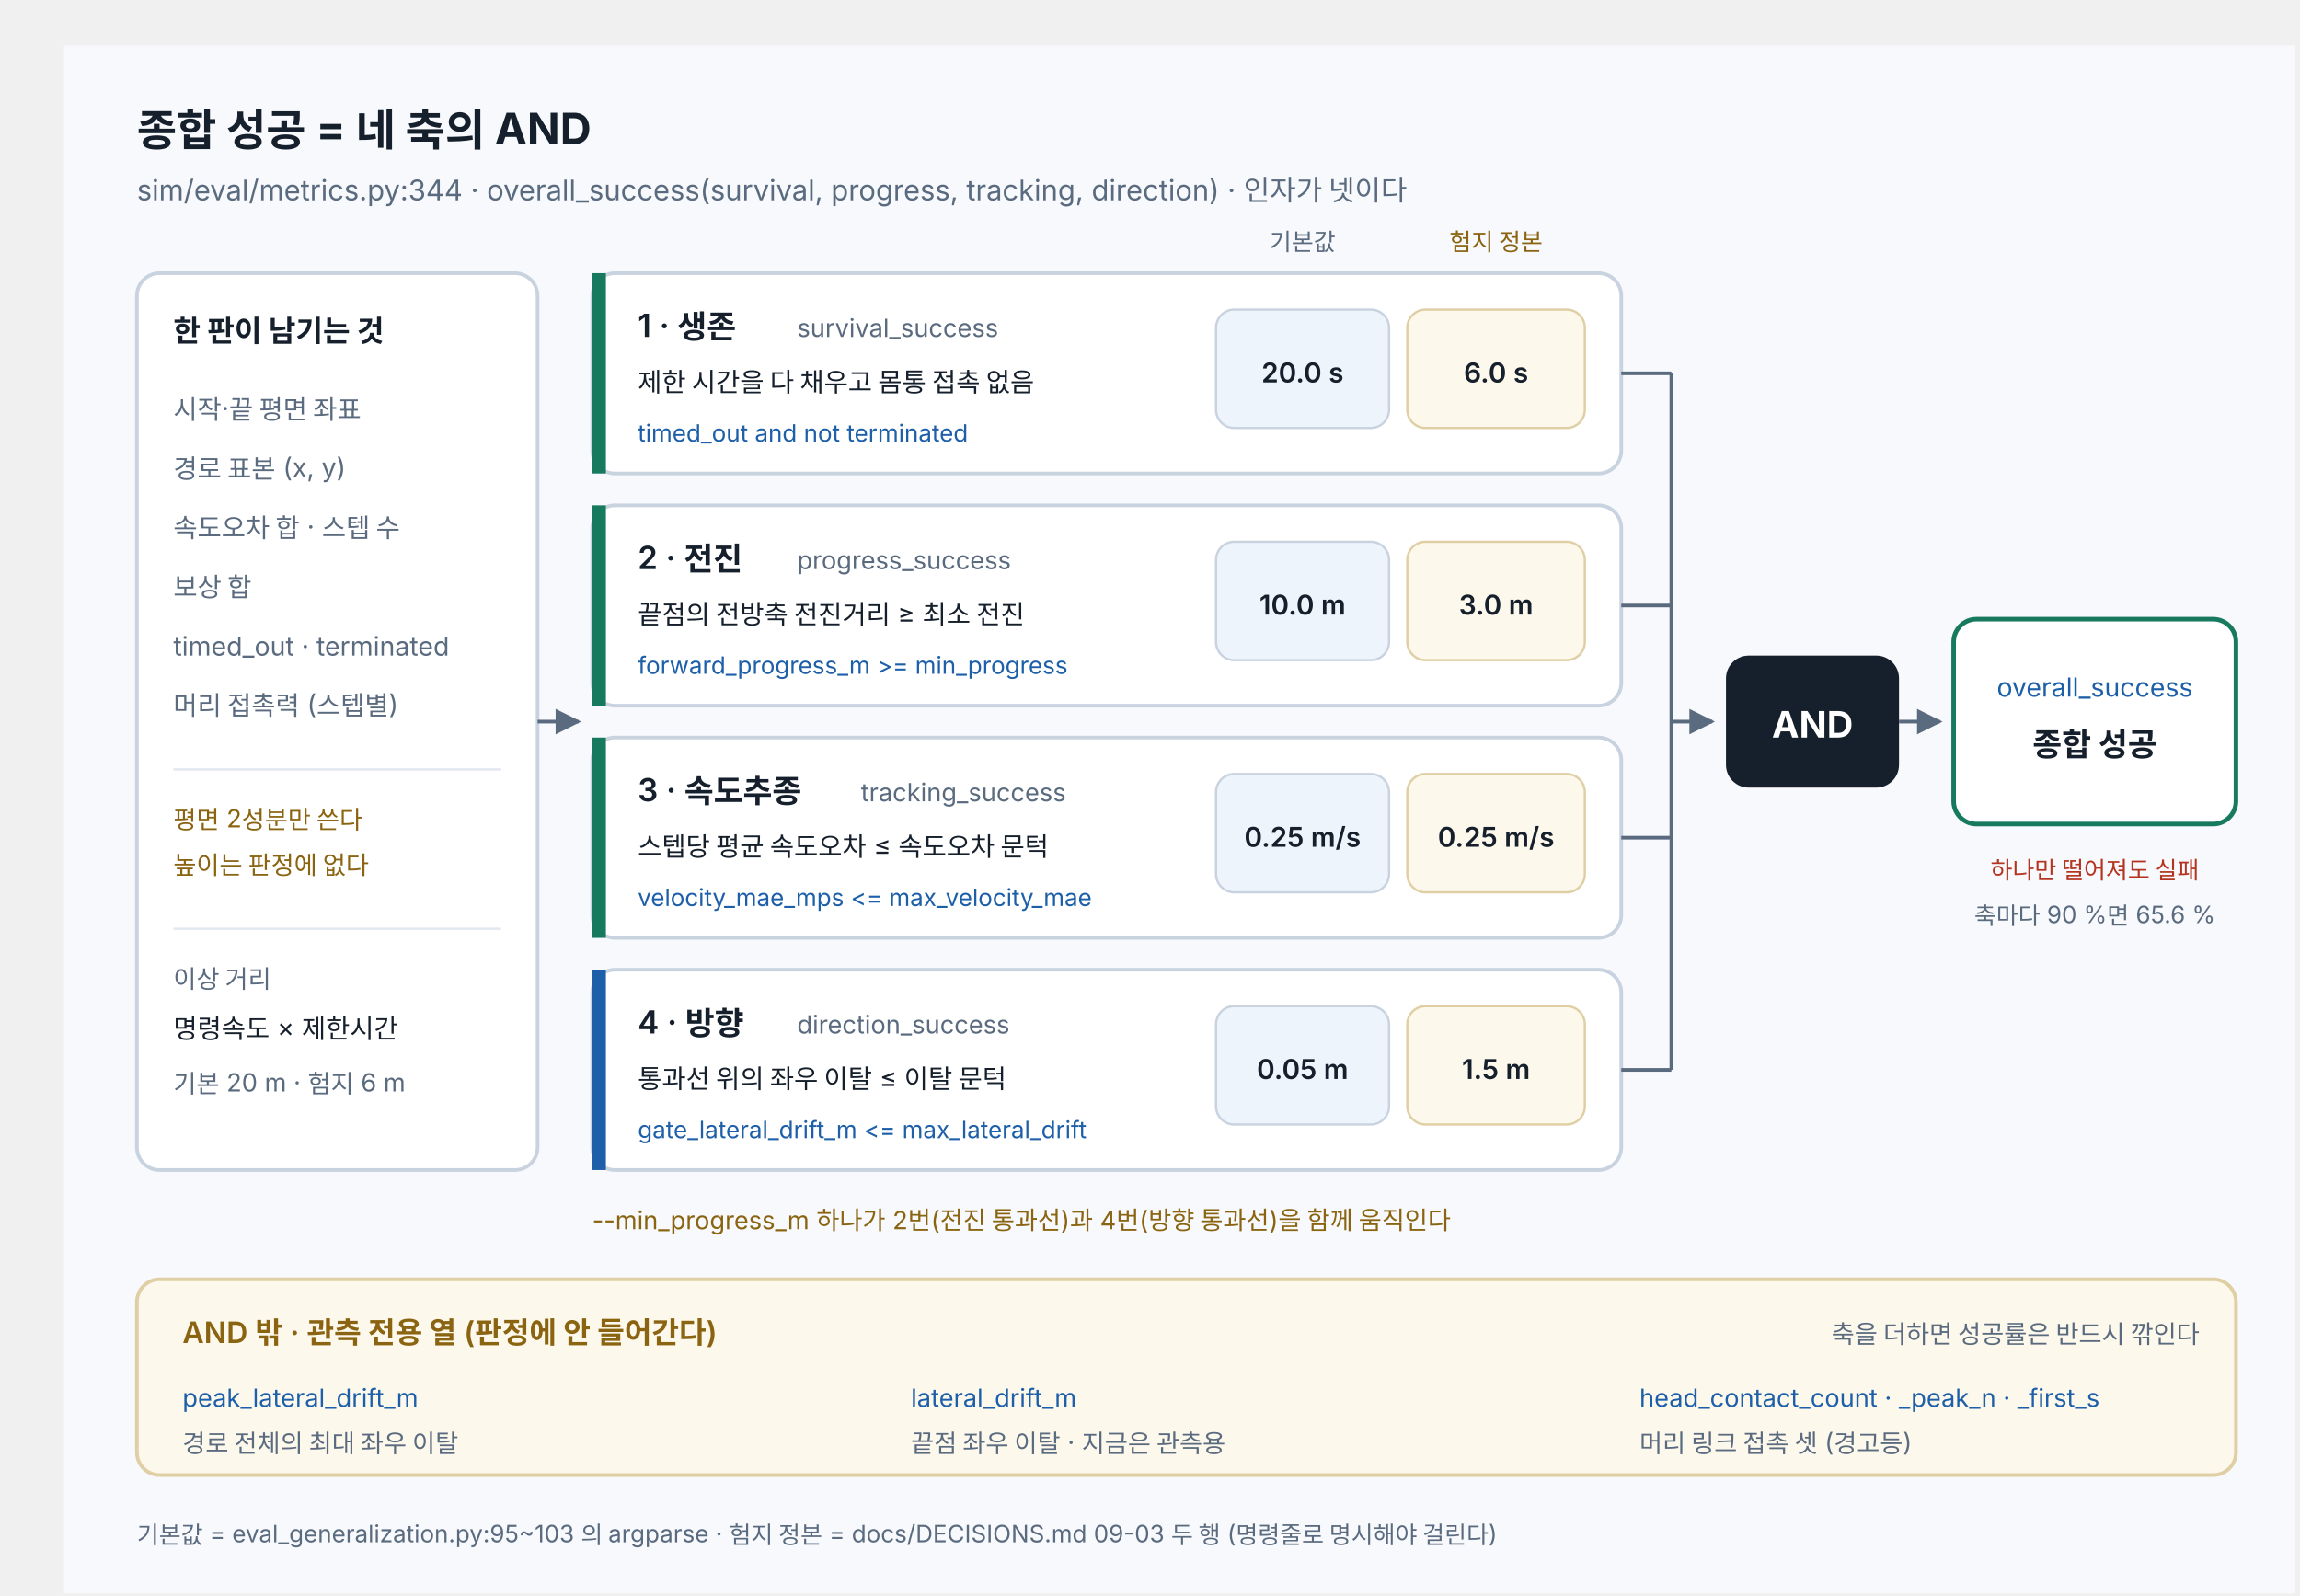
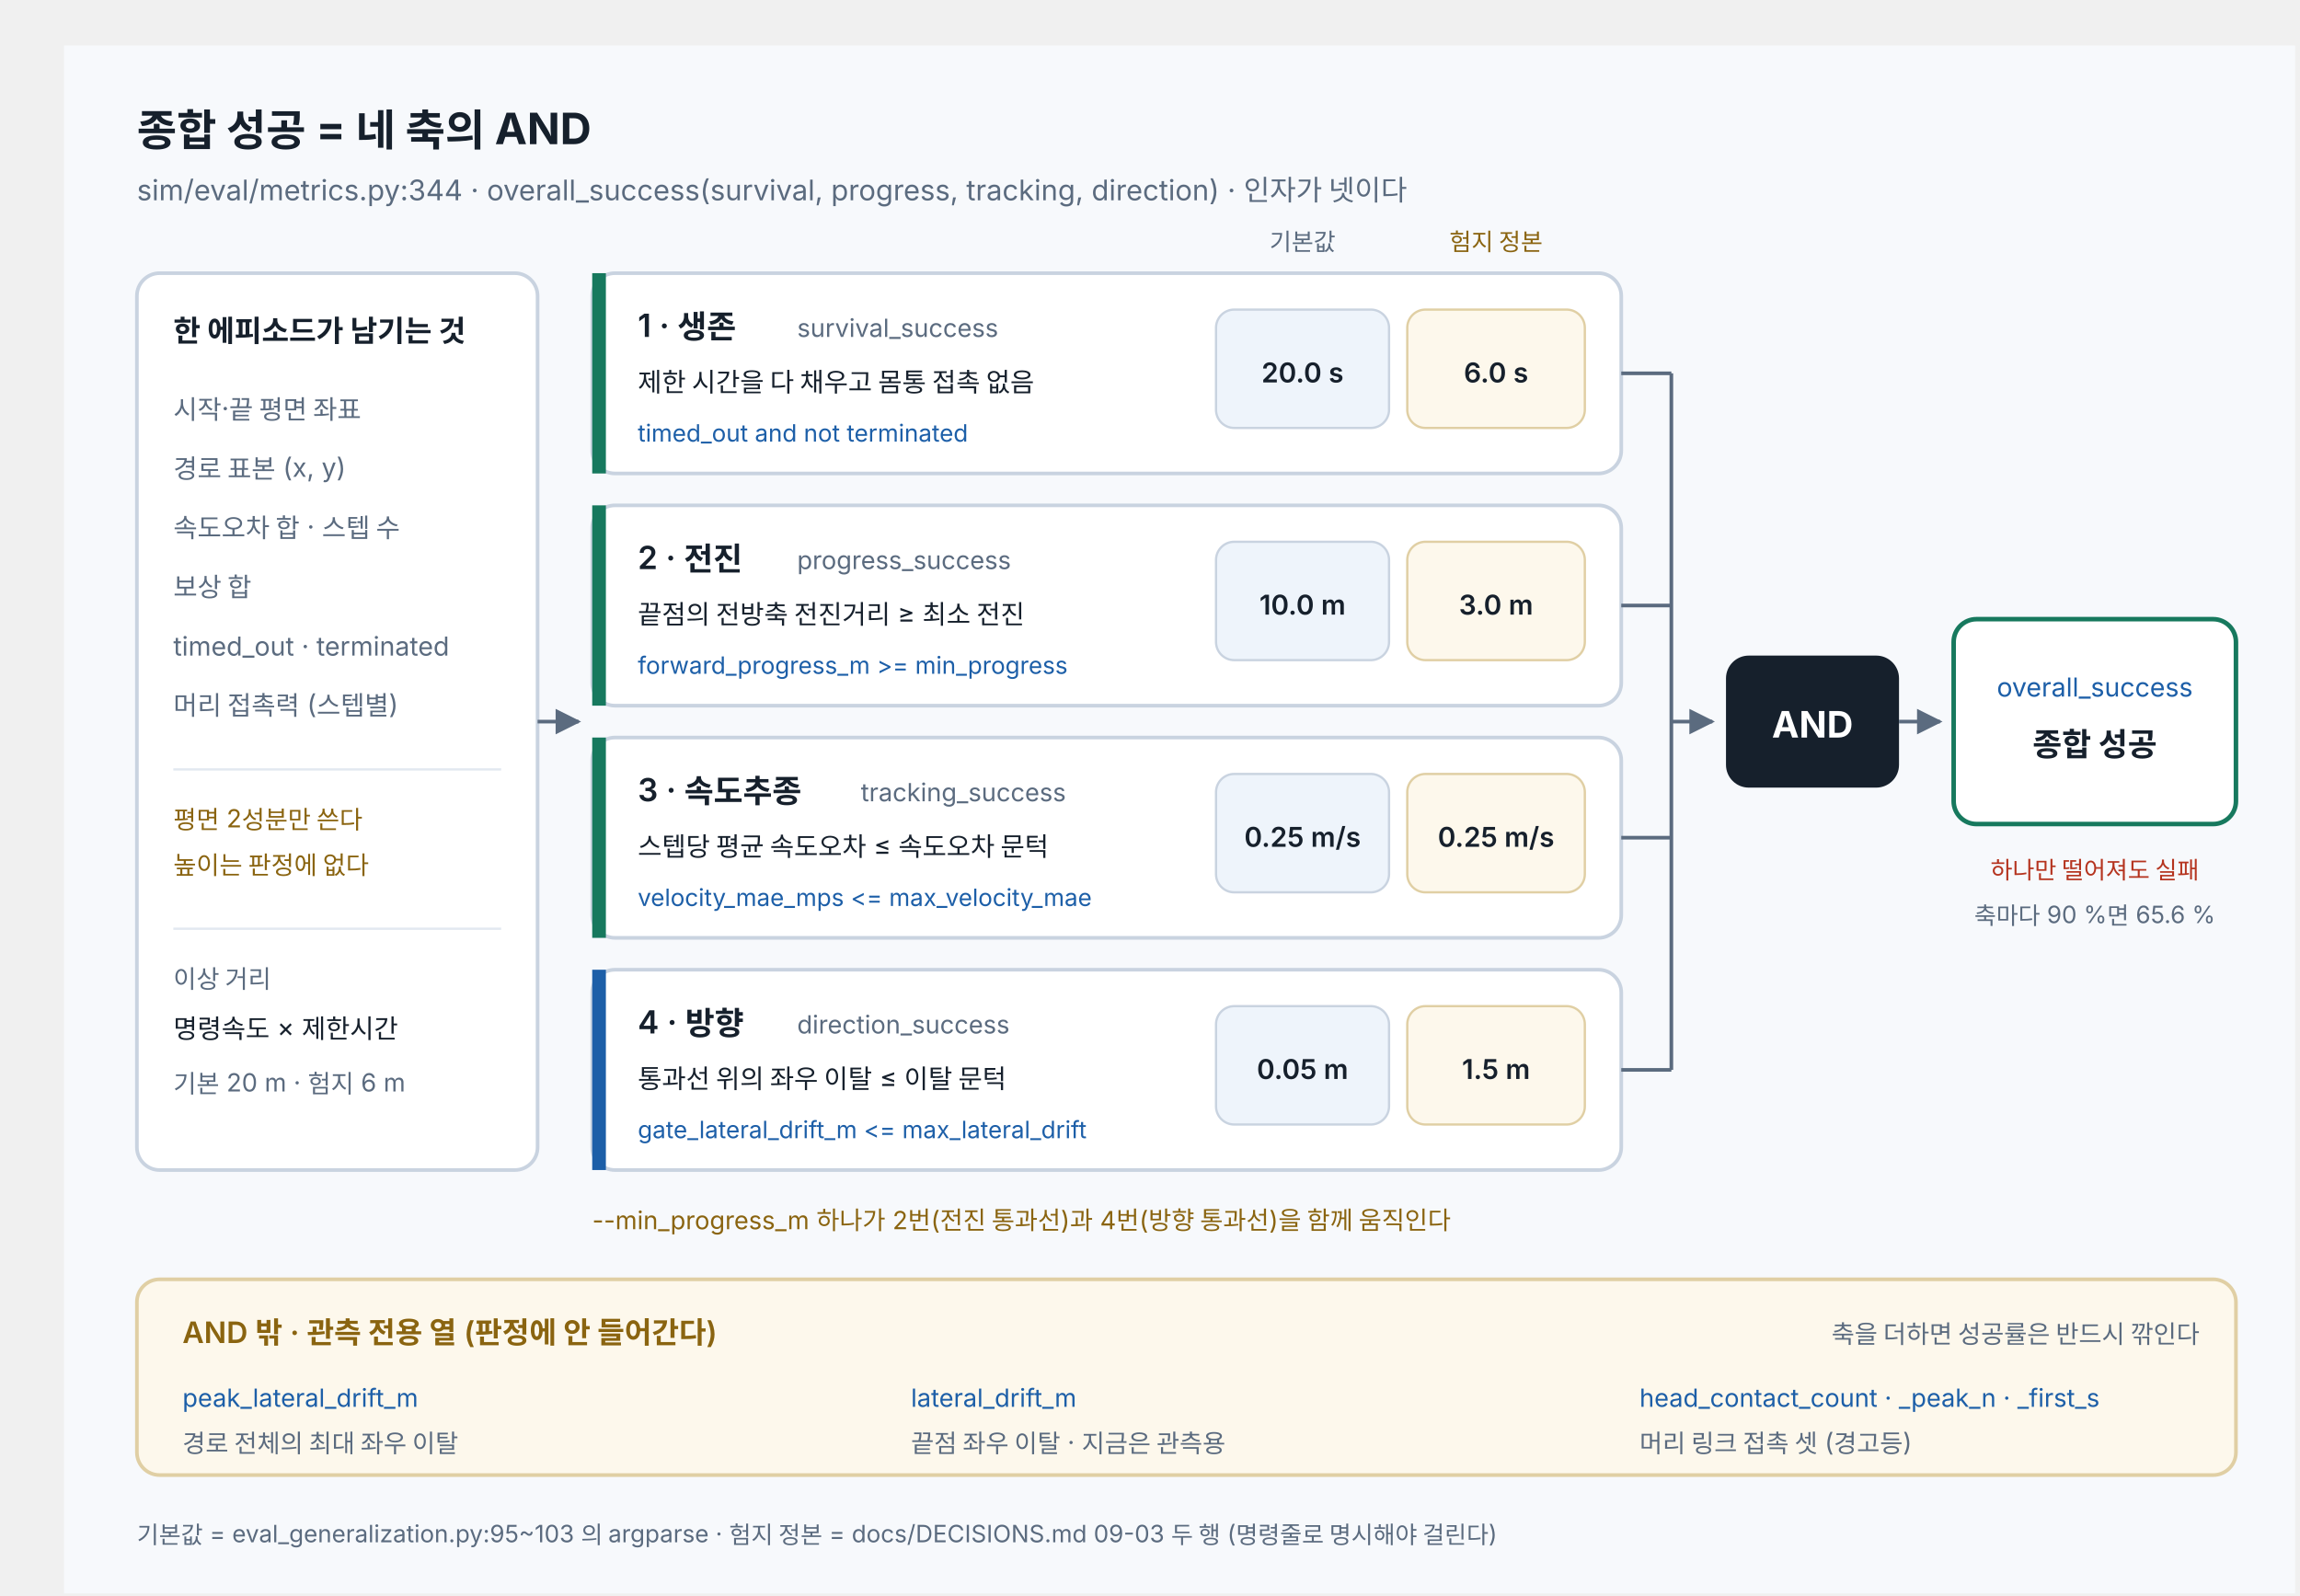
<svg xmlns="http://www.w3.org/2000/svg" viewBox="-20 -20 994 701" width="980" height="680" font-family="system-ui,-apple-system,Segoe UI,Malgun Gothic,Apple SD Gothic Neo,sans-serif" role="img" aria-label="평가 하네스의 네 축 AND 판정 구조">
  <defs>
    <marker id="ar" viewBox="0 0 10 10" refX="9" refY="5" markerWidth="7" markerHeight="7" orient="auto">
      <path d="M 0 0 L 10 5 L 0 10 z" fill="#5b6b7f" />
    </marker>
  </defs>
  <rect x="0" y="0" width="980" height="680" fill="#f7f9fc" />
  <text x="32" y="44" font-size="19" font-weight="700" fill="#16202c">종합 성공 = 네 축의 AND</text>
  <text x="32" y="68" font-size="12.5" fill="#5b6b7f">sim/eval/metrics.py:344 · overall_success(survival, progress, tracking, direction) · 인자가 넷이다</text>
  <rect x="32" y="100" width="176" height="394" rx="10" fill="#ffffff" stroke="#c9d3e0" stroke-width="1.6" />
-   <text x="48" y="130" font-size="13" font-weight="600" fill="#16202c">한 판이 남기는 것</text>
+   <text x="48" y="130" font-size="13" font-weight="600" fill="#16202c">한 에피소드가 남기는 것</text>
  <text x="48" y="164" font-size="11.5" fill="#5b6b7f">시작·끝 평면 좌표</text>
  <text x="48" y="190" font-size="11.5" fill="#5b6b7f">경로 표본 (x, y)</text>
  <text x="48" y="216" font-size="11.5" fill="#5b6b7f">속도오차 합 · 스텝 수</text>
  <text x="48" y="242" font-size="11.5" fill="#5b6b7f">보상 합</text>
  <text x="48" y="268" font-size="11.5" fill="#5b6b7f">timed_out · terminated</text>
  <text x="48" y="294" font-size="11.5" fill="#5b6b7f">머리 접촉력 (스텝별)</text>
  <line x1="48" y1="318" x2="192" y2="318" stroke="#e2e8f0" stroke-width="1" />
  <text x="48" y="344" font-size="11" fill="#8a6410">평면 2성분만 쓴다</text>
  <text x="48" y="364" font-size="11" fill="#8a6410">높이는 판정에 없다</text>
  <line x1="48" y1="388" x2="192" y2="388" stroke="#e2e8f0" stroke-width="1" />
  <text x="48" y="414" font-size="11" fill="#5b6b7f">이상 거리</text>
  <text x="48" y="436" font-size="11.5" fill="#16202c">명령속도 × 제한시간</text>
  <text x="48" y="460" font-size="11" fill="#5b6b7f">기본 20 m · 험지 6 m</text>
  <line x1="208" y1="297" x2="226" y2="297" stroke="#5b6b7f" stroke-width="1.6" marker-end="url(#ar)" />
  <text x="544" y="90" font-size="10.5" fill="#5b6b7f" text-anchor="middle">기본값</text>
  <text x="629" y="90" font-size="10.5" fill="#8a6410" text-anchor="middle">험지 정본</text>
  <rect x="232" y="100" width="452" height="88" rx="10" fill="#ffffff" stroke="#c9d3e0" stroke-width="1.6" />
  <rect x="232" y="100" width="6" height="88" fill="#17795e" />
  <text x="252" y="128" font-size="14" font-weight="600" fill="#16202c">1 · 생존</text>
  <text x="322" y="128" font-size="11" fill="#5b6b7f">survival_success</text>
  <text x="252" y="152" font-size="11.5" fill="#16202c">제한 시간을 다 채우고 몸통 접촉 없음</text>
  <text x="252" y="174" font-size="10.5" fill="#1d5fa8">timed_out and not terminated</text>
  <rect x="506" y="116" width="76" height="52" rx="8" fill="#eef4fb" stroke="#c9d3e0" stroke-width="1" />
  <text x="544" y="148" font-size="12" font-weight="600" fill="#16202c" text-anchor="middle">20.0 s</text>
  <rect x="590" y="116" width="78" height="52" rx="8" fill="#fdf8ec" stroke="#e0cfa4" stroke-width="1" />
  <text x="629" y="148" font-size="12" font-weight="600" fill="#16202c" text-anchor="middle">6.0 s</text>
  <rect x="232" y="202" width="452" height="88" rx="10" fill="#ffffff" stroke="#c9d3e0" stroke-width="1.6" />
  <rect x="232" y="202" width="6" height="88" fill="#17795e" />
  <text x="252" y="230" font-size="14" font-weight="600" fill="#16202c">2 · 전진</text>
  <text x="322" y="230" font-size="11" fill="#5b6b7f">progress_success</text>
  <text x="252" y="254" font-size="11.5" fill="#16202c">끝점의 전방축 전진거리 ≥ 최소 전진</text>
  <text x="252" y="276" font-size="10.5" fill="#1d5fa8">forward_progress_m &gt;= min_progress</text>
  <rect x="506" y="218" width="76" height="52" rx="8" fill="#eef4fb" stroke="#c9d3e0" stroke-width="1" />
  <text x="544" y="250" font-size="12" font-weight="600" fill="#16202c" text-anchor="middle">10.0 m</text>
  <rect x="590" y="218" width="78" height="52" rx="8" fill="#fdf8ec" stroke="#e0cfa4" stroke-width="1" />
  <text x="629" y="250" font-size="12" font-weight="600" fill="#16202c" text-anchor="middle">3.0 m</text>
  <rect x="232" y="304" width="452" height="88" rx="10" fill="#ffffff" stroke="#c9d3e0" stroke-width="1.6" />
  <rect x="232" y="304" width="6" height="88" fill="#17795e" />
  <text x="252" y="332" font-size="14" font-weight="600" fill="#16202c">3 · 속도추종</text>
  <text x="350" y="332" font-size="11" fill="#5b6b7f">tracking_success</text>
  <text x="252" y="356" font-size="11.5" fill="#16202c">스텝당 평균 속도오차 ≤ 속도오차 문턱</text>
  <text x="252" y="378" font-size="10.5" fill="#1d5fa8">velocity_mae_mps &lt;= max_velocity_mae</text>
  <rect x="506" y="320" width="76" height="52" rx="8" fill="#eef4fb" stroke="#c9d3e0" stroke-width="1" />
  <text x="544" y="352" font-size="12" font-weight="600" fill="#16202c" text-anchor="middle">0.25 m/s</text>
  <rect x="590" y="320" width="78" height="52" rx="8" fill="#fdf8ec" stroke="#e0cfa4" stroke-width="1" />
  <text x="629" y="352" font-size="12" font-weight="600" fill="#16202c" text-anchor="middle">0.25 m/s</text>
  <rect x="232" y="406" width="452" height="88" rx="10" fill="#ffffff" stroke="#c9d3e0" stroke-width="1.6" />
  <rect x="232" y="406" width="6" height="88" fill="#1d5fa8" />
  <text x="252" y="434" font-size="14" font-weight="600" fill="#16202c">4 · 방향</text>
  <text x="322" y="434" font-size="11" fill="#5b6b7f">direction_success</text>
  <text x="252" y="458" font-size="11.5" fill="#16202c">통과선 위의 좌우 이탈 ≤ 이탈 문턱</text>
  <text x="252" y="480" font-size="10.5" fill="#1d5fa8">gate_lateral_drift_m &lt;= max_lateral_drift</text>
  <rect x="506" y="422" width="76" height="52" rx="8" fill="#eef4fb" stroke="#c9d3e0" stroke-width="1" />
  <text x="544" y="454" font-size="12" font-weight="600" fill="#16202c" text-anchor="middle">0.05 m</text>
  <rect x="590" y="422" width="78" height="52" rx="8" fill="#fdf8ec" stroke="#e0cfa4" stroke-width="1" />
  <text x="629" y="454" font-size="12" font-weight="600" fill="#16202c" text-anchor="middle">1.5 m</text>
  <line x1="684" y1="144" x2="706" y2="144" stroke="#5b6b7f" stroke-width="1.6" />
  <line x1="684" y1="246" x2="706" y2="246" stroke="#5b6b7f" stroke-width="1.6" />
  <line x1="684" y1="348" x2="706" y2="348" stroke="#5b6b7f" stroke-width="1.6" />
  <line x1="684" y1="450" x2="706" y2="450" stroke="#5b6b7f" stroke-width="1.6" />
  <line x1="706" y1="144" x2="706" y2="450" stroke="#5b6b7f" stroke-width="1.6" />
  <line x1="706" y1="297" x2="724" y2="297" stroke="#5b6b7f" stroke-width="1.6" marker-end="url(#ar)" />
  <rect x="730" y="268" width="76" height="58" rx="10" fill="#16202c" />
  <text x="768" y="304" font-size="16" font-weight="700" fill="#ffffff" text-anchor="middle">AND</text>
  <line x1="806" y1="297" x2="824" y2="297" stroke="#5b6b7f" stroke-width="1.6" marker-end="url(#ar)" />
  <rect x="830" y="252" width="124" height="90" rx="10" fill="#ffffff" stroke="#17795e" stroke-width="2" />
  <text x="892" y="286" font-size="11.5" fill="#1d5fa8" text-anchor="middle">overall_success</text>
  <text x="892" y="312" font-size="14" font-weight="700" fill="#16202c" text-anchor="middle">종합 성공</text>
  <text x="892" y="366" font-size="10.5" fill="#b5341f" text-anchor="middle">하나만 떨어져도 실패</text>
  <text x="892" y="386" font-size="10.5" fill="#5b6b7f" text-anchor="middle">축마다 90 %면 65.6 %</text>
  <text x="232" y="520" font-size="11" fill="#8a6410">--min_progress_m 하나가 2번(전진 통과선)과 4번(방향 통과선)을 함께 움직인다</text>
  <rect x="32" y="542" width="922" height="86" rx="10" fill="#fdf8ec" stroke="#e0cfa4" stroke-width="1.6" />
  <text x="52" y="570" font-size="13" font-weight="600" fill="#8a6410">AND 밖 · 관측 전용 열 (판정에 안 들어간다)</text>
  <text x="938" y="570" font-size="11" fill="#5b6b7f" text-anchor="end">축을 더하면 성공률은 반드시 깎인다</text>
  <text x="52" y="598" font-size="11" fill="#1d5fa8">peak_lateral_drift_m</text>
  <text x="52" y="618" font-size="11" fill="#5b6b7f">경로 전체의 최대 좌우 이탈</text>
  <text x="372" y="598" font-size="11" fill="#1d5fa8">lateral_drift_m</text>
  <text x="372" y="618" font-size="11" fill="#5b6b7f">끝점 좌우 이탈 · 지금은 관측용</text>
  <text x="692" y="598" font-size="11" fill="#1d5fa8">head_contact_count · _peak_n · _first_s</text>
  <text x="692" y="618" font-size="11" fill="#5b6b7f">머리 링크 접촉 셋 (경고등)</text>
  <text x="32" y="658" font-size="10.5" fill="#5b6b7f">기본값 = eval_generalization.py:95~103 의 argparse · 험지 정본 = docs/DECISIONS.md 09-03 두 행 (명령줄로 명시해야 걸린다)</text>
</svg>
